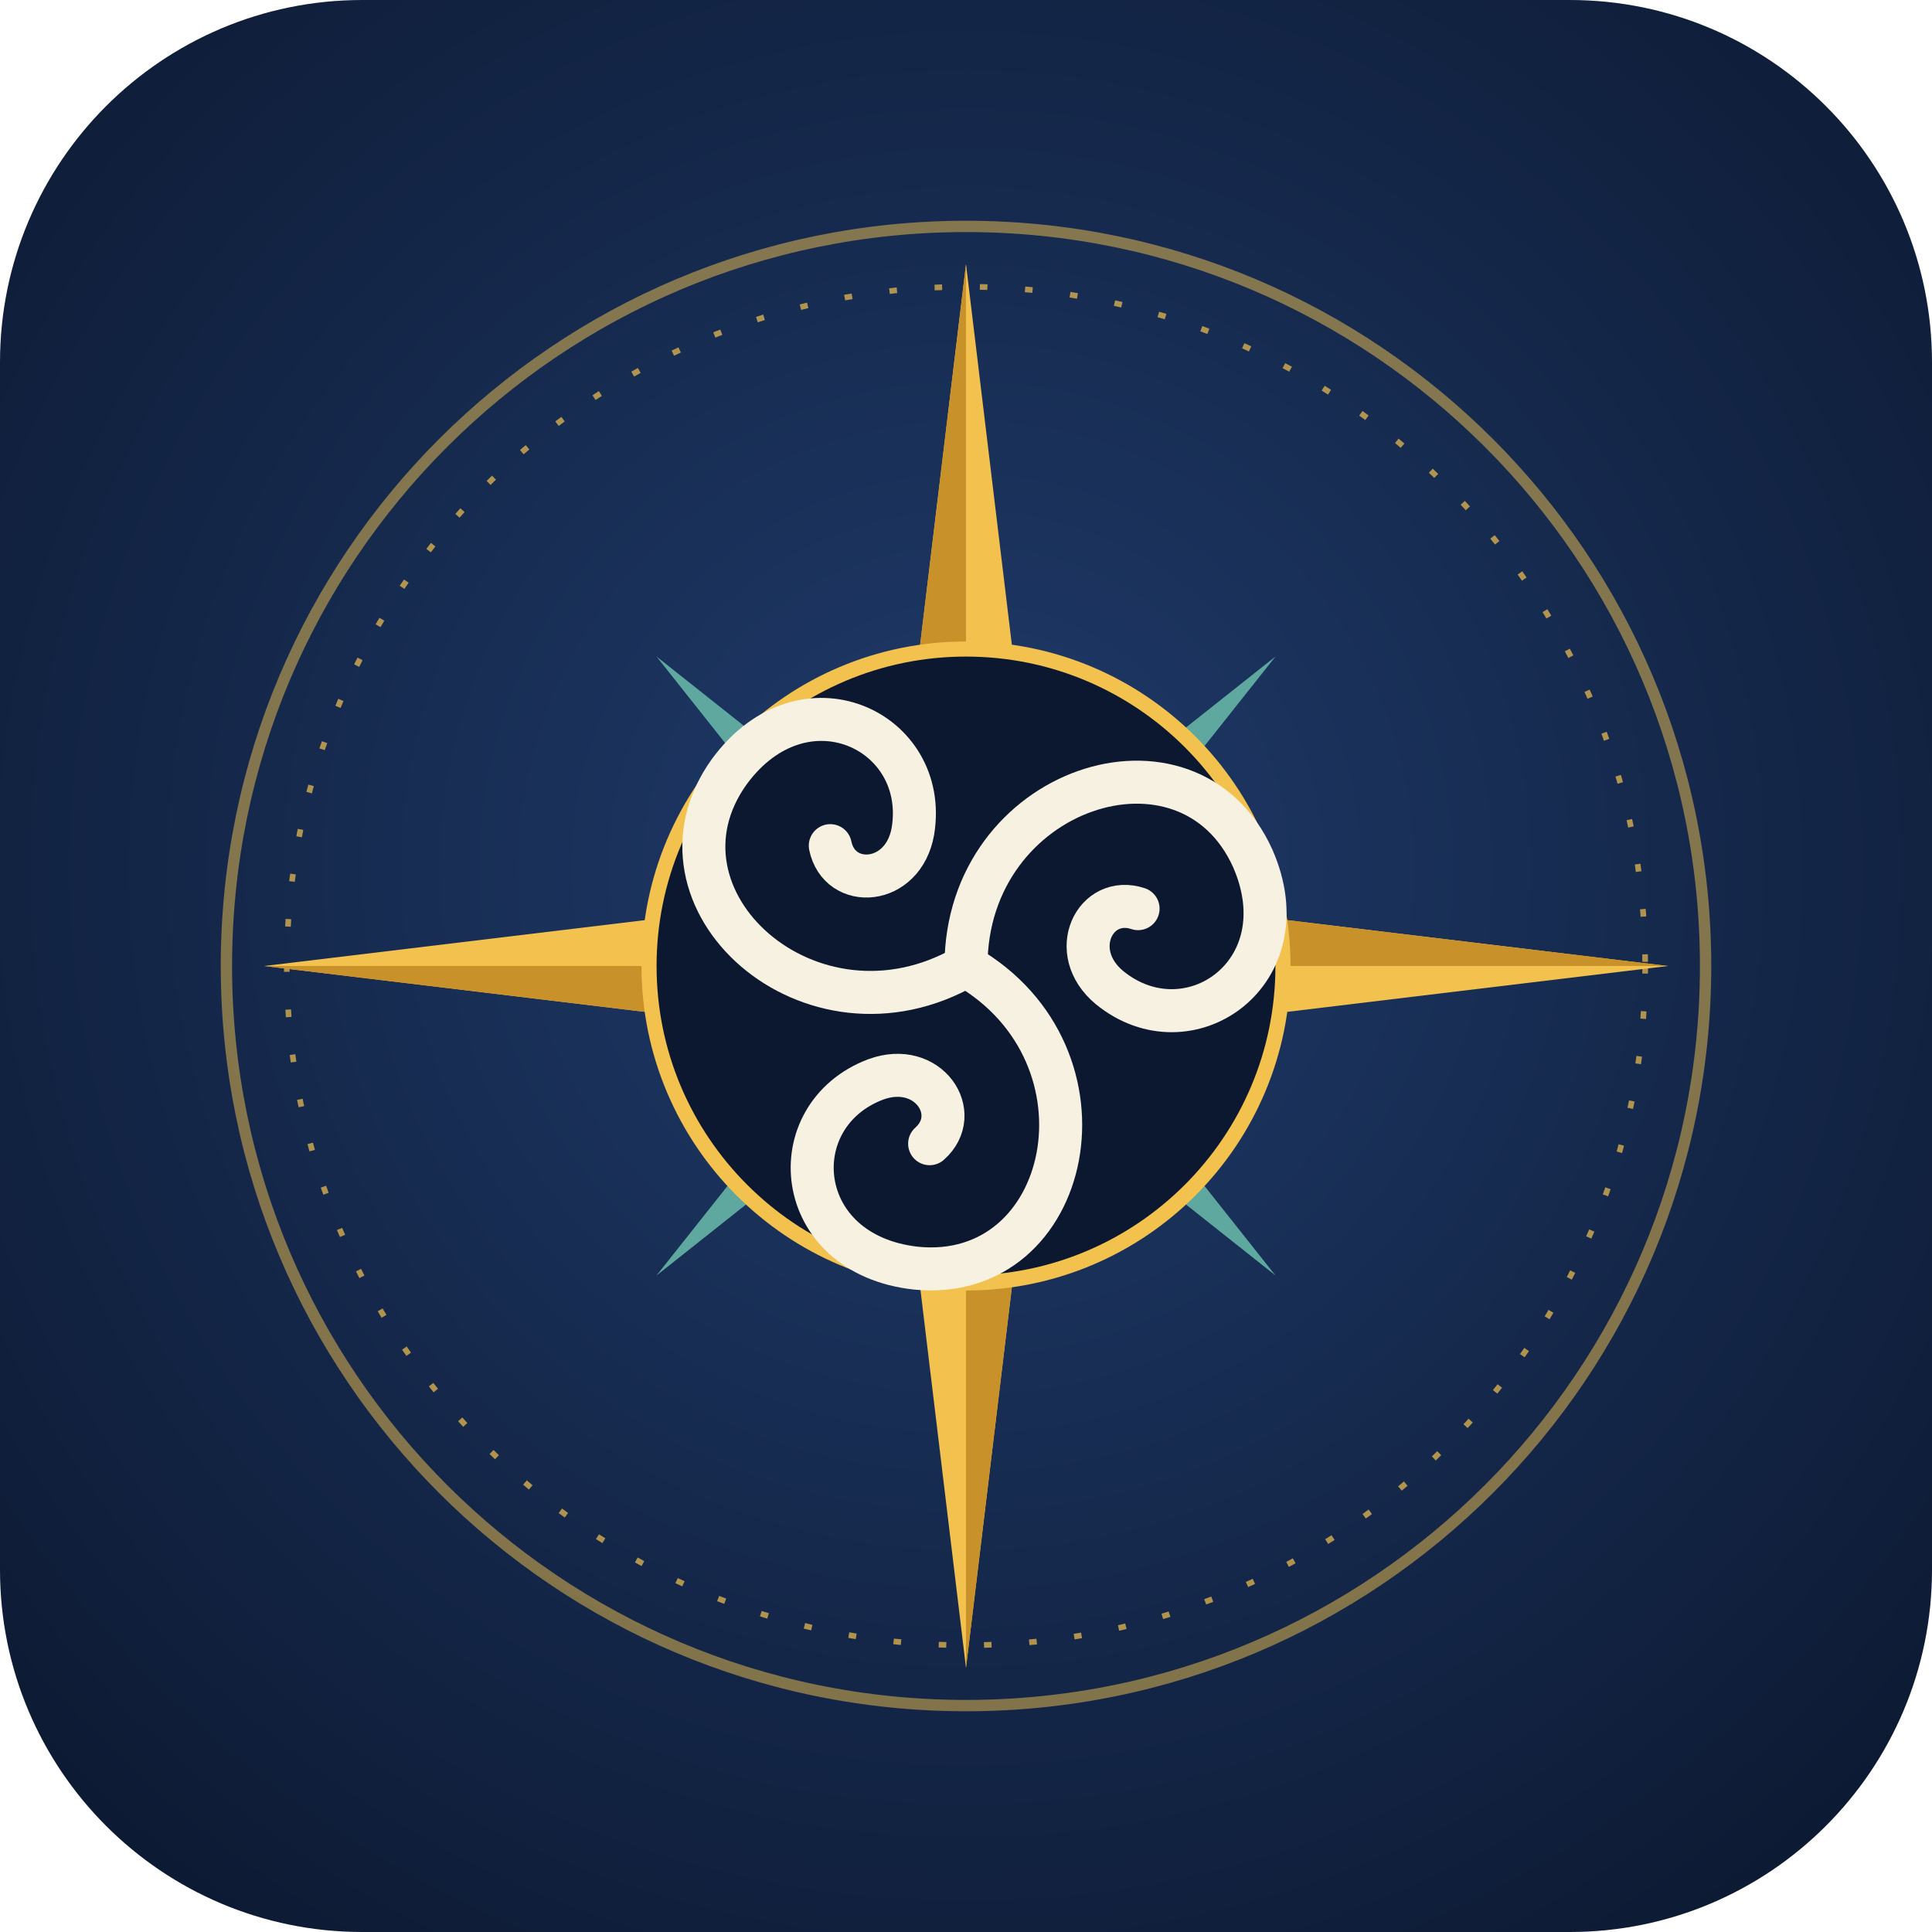
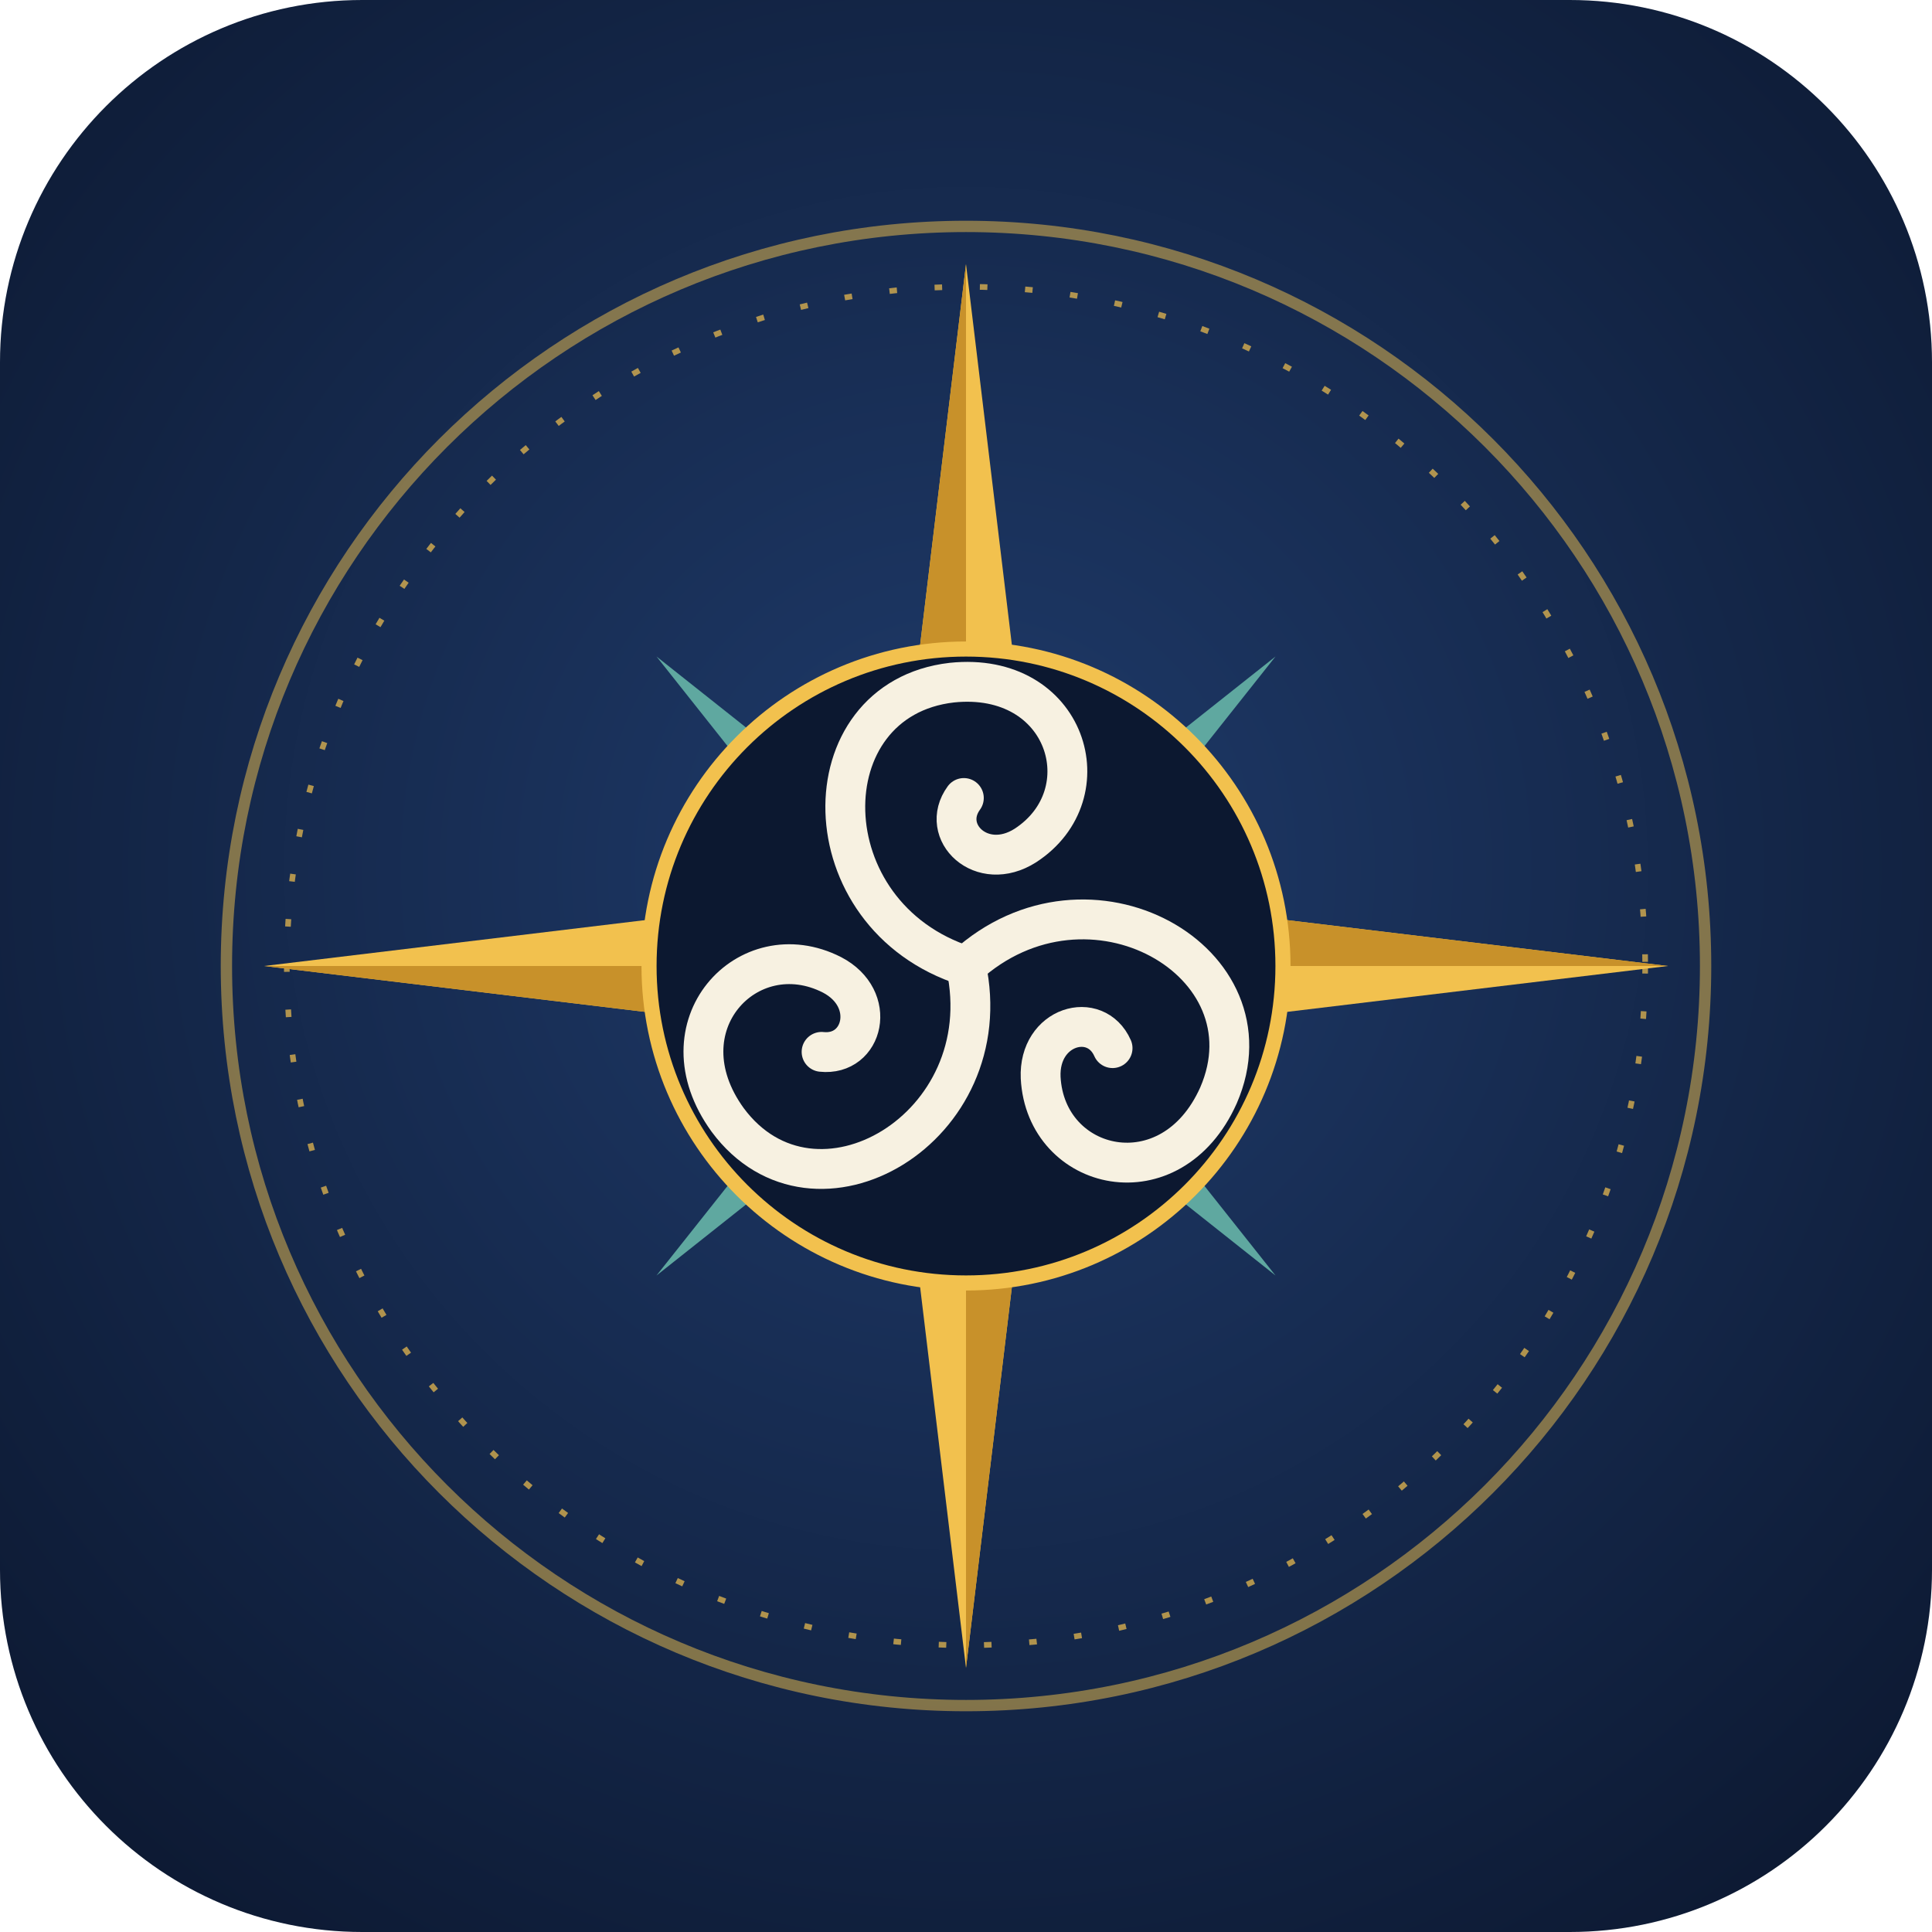
<svg xmlns="http://www.w3.org/2000/svg" viewBox="0 0 512 512">
  <defs>
    <radialGradient id="g" cx=".5" cy=".45" r=".7">
      <stop offset="0" stop-color="#1f3b6b" />
      <stop offset="1" stop-color="#0c1830" />
    </radialGradient>
  </defs>
  <rect width="512" height="512" rx="96" fill="url(#g)" />
  <circle cx="256" cy="256" r="196" fill="none" stroke="#f2c14e" stroke-width="3" opacity=".5" />
  <circle cx="256" cy="256" r="180" fill="none" stroke="#f2c14e" stroke-width="1.5" stroke-dasharray="2 10" opacity=".7" />
  <path d="M256 70 L276 236 L256 256 L236 236 Z" transform="rotate(0 256 256)" fill="#f2c14e" />
  <path d="M256 70 L256 256 L236 236 Z" transform="rotate(0 256 256)" fill="#c8912a" />
  <path d="M256 70 L276 236 L256 256 L236 236 Z" transform="rotate(90 256 256)" fill="#f2c14e" />
  <path d="M256 70 L256 256 L236 236 Z" transform="rotate(90 256 256)" fill="#c8912a" />
  <path d="M256 70 L276 236 L256 256 L236 236 Z" transform="rotate(180 256 256)" fill="#f2c14e" />
  <path d="M256 70 L256 256 L236 236 Z" transform="rotate(180 256 256)" fill="#c8912a" />
  <path d="M256 70 L276 236 L256 256 L236 236 Z" transform="rotate(270 256 256)" fill="#f2c14e" />
  <path d="M256 70 L256 256 L236 236 Z" transform="rotate(270 256 256)" fill="#c8912a" />
  <path d="M256 140 L268 244 L256 256 L244 244 Z" transform="rotate(45 256 256)" fill="#5fa8a0" />
  <path d="M256 140 L268 244 L256 256 L244 244 Z" transform="rotate(135 256 256)" fill="#5fa8a0" />
  <path d="M256 140 L268 244 L256 256 L244 244 Z" transform="rotate(225 256 256)" fill="#5fa8a0" />
  <path d="M256 140 L268 244 L256 256 L244 244 Z" transform="rotate(315 256 256)" fill="#5fa8a0" />
  <circle cx="256" cy="256" r="84" fill="#0c1830" />
  <circle cx="256" cy="256" r="84" fill="none" stroke="#f2c14e" stroke-width="4" />
-   <g fill="none" stroke="#f7f1e1" stroke-width="12" stroke-linecap="round" transform="translate(256 256) scale(.95) translate(-256 -256)">
+   <g fill="none" stroke="#f7f1e1" stroke-width="12" stroke-linecap="round" transform="translate(256 256) rotate(-72.3) scale(.88) translate(-256 -256)">
    <path d="M256 256 C256 206 318 186 336 226 C350 258 318 280 296 262 C284 252 292 236 304 240" transform="rotate(0 256 256)" />
    <path d="M256 256 C256 206 318 186 336 226 C350 258 318 280 296 262 C284 252 292 236 304 240" transform="rotate(120 256 256)" />
    <path d="M256 256 C256 206 318 186 336 226 C350 258 318 280 296 262 C284 252 292 236 304 240" transform="rotate(240 256 256)" />
  </g>
</svg>
